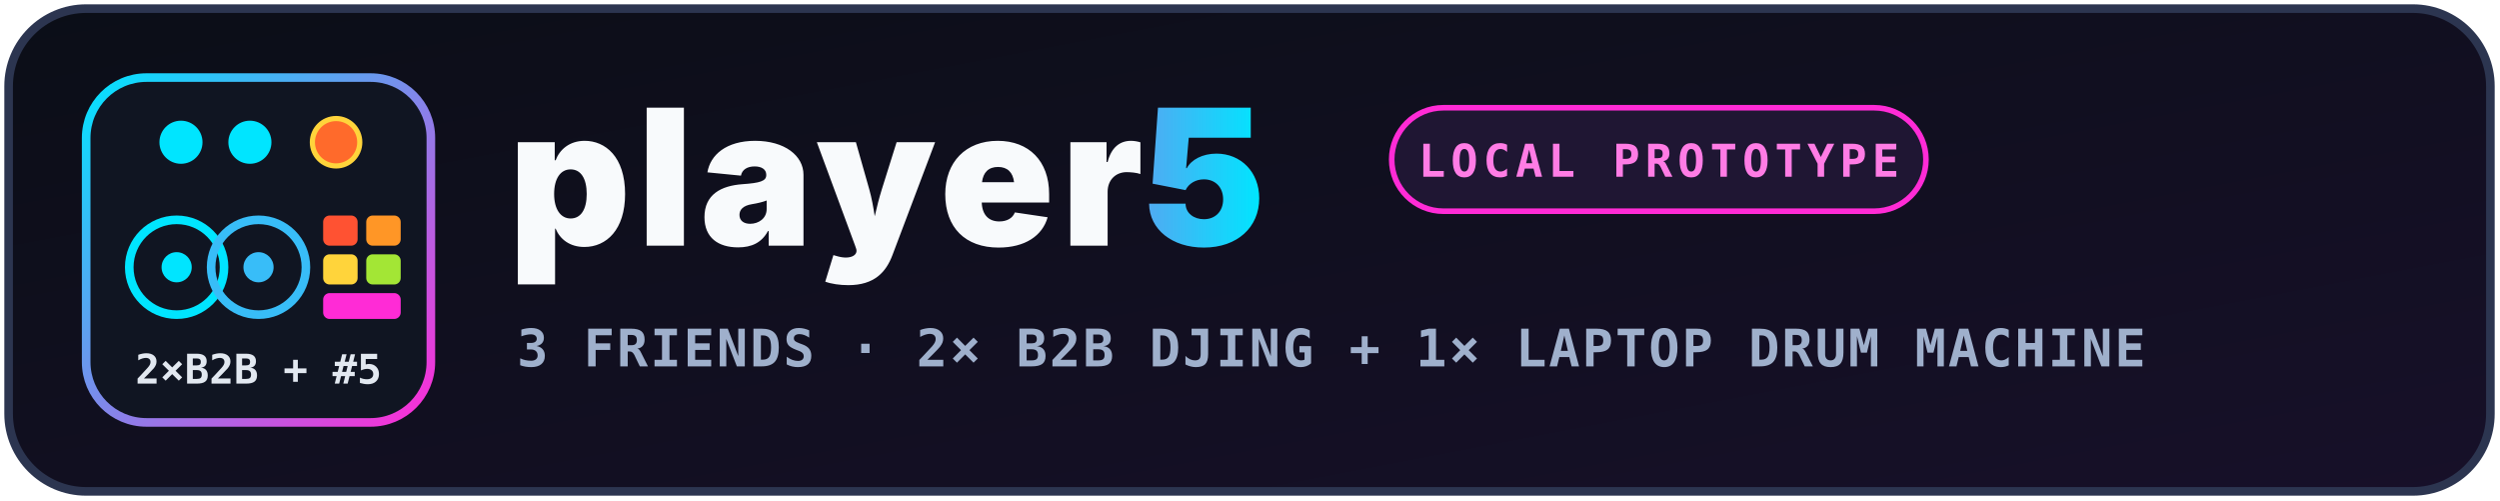
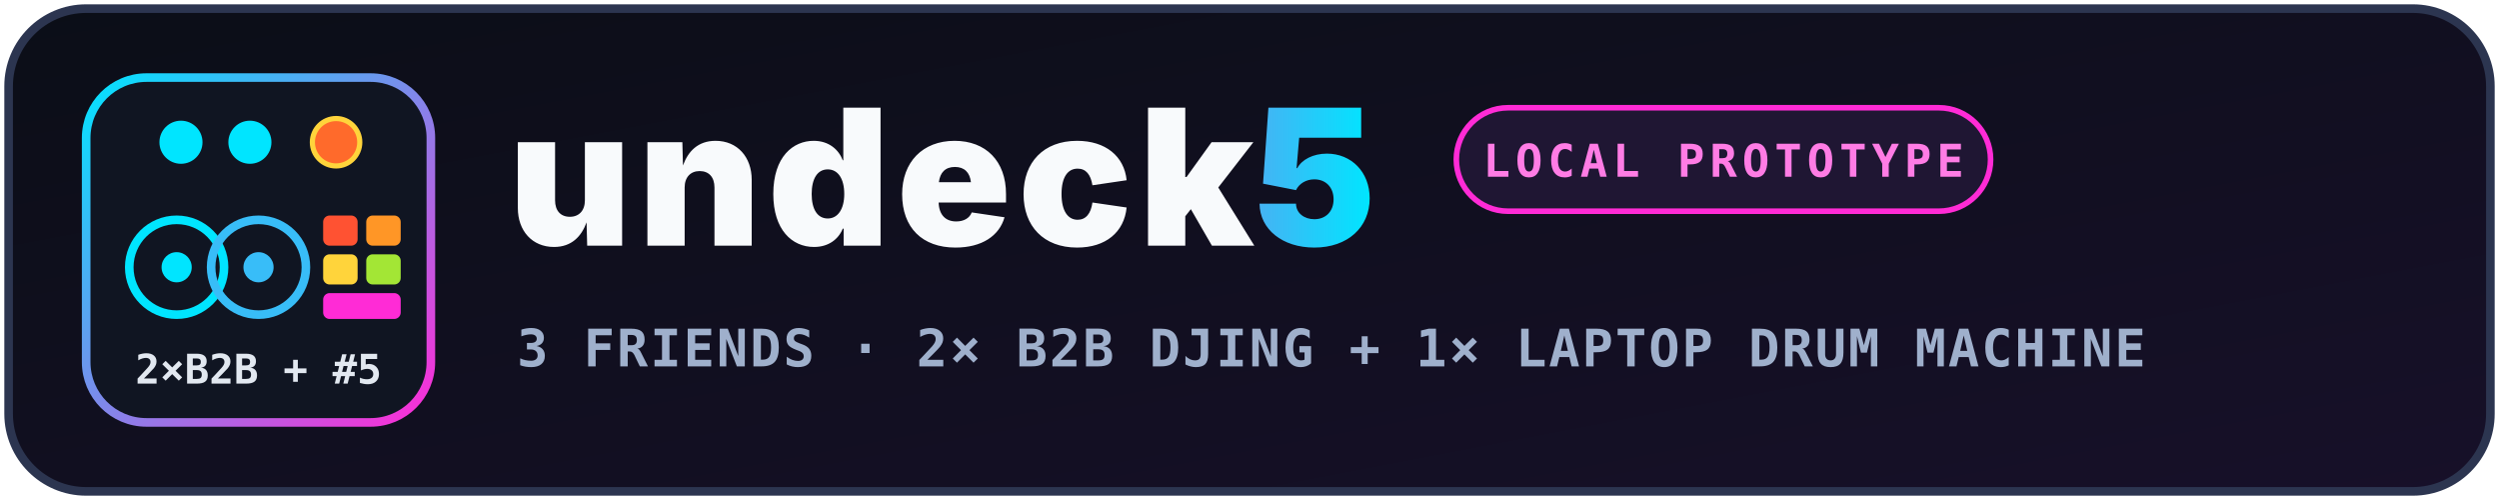
- <svg xmlns="http://www.w3.org/2000/svg" viewBox="0 0 580 116" width="580" height="116" role="img" aria-label="player5 logo — 3 friends: 2x B2B DJs + 1x drum machine">
+ <svg xmlns="http://www.w3.org/2000/svg" viewBox="0 0 580 116" width="580" height="116" role="img" aria-label="undeck5 logo — 3 friends: 2x B2B DJs + 1x drum machine">
  <defs>
    <linearGradient id="bgGrad" x1="0%" y1="0%" x2="100%" y2="100%">
      <stop offset="0%" stop-color="#0b0e17" />
      <stop offset="100%" stop-color="#171029" />
    </linearGradient>
    <linearGradient id="neonText" x1="0%" y1="0%" x2="100%" y2="0%">
      <stop offset="0%" stop-color="#ff6a2b" />
      <stop offset="52%" stop-color="#ff2bd6" />
      <stop offset="100%" stop-color="#00e5ff" />
    </linearGradient>
    <linearGradient id="ringGrad" x1="0%" y1="0%" x2="100%" y2="100%">
      <stop offset="0%" stop-color="#00e5ff" />
      <stop offset="100%" stop-color="#ff2bd6" />
    </linearGradient>
    <filter id="glow" x="-15%" y="-15%" width="130%" height="130%">
      <feGaussianBlur stdDeviation="2.4" result="blur" />
      <feMerge>
        <feMergeNode in="blur" />
        <feMergeNode in="SourceGraphic" />
      </feMerge>
    </filter>
  </defs>
  <rect x="2" y="2" width="576" height="112" rx="18" fill="url(#bgGrad)" stroke="#2c3550" stroke-width="2" />
  <g transform="translate(20, 18)">
    <rect x="0" y="0" width="80" height="80" rx="14" fill="#101522" stroke="url(#ringGrad)" stroke-width="2" />
    <circle cx="22" cy="15" r="5" fill="#00e5ff" />
    <circle cx="38" cy="15" r="5" fill="#00e5ff" />
    <circle cx="58" cy="15" r="5.5" fill="#ff6a2b" stroke="#ffd43b" stroke-width="1.2" />
    <circle cx="21" cy="44" r="11" fill="none" stroke="#00e5ff" stroke-width="2" />
    <circle cx="21" cy="44" r="3.5" fill="#00e5ff" />
    <circle cx="40" cy="44" r="11" fill="none" stroke="#38bdf8" stroke-width="2" />
    <circle cx="40" cy="44" r="3.5" fill="#38bdf8" />
    <rect x="55" y="32" width="8" height="7" rx="1.5" fill="#ff5232" />
    <rect x="65" y="32" width="8" height="7" rx="1.5" fill="#ff9626" />
    <rect x="55" y="41" width="8" height="7" rx="1.5" fill="#ffd43b" />
    <rect x="65" y="41" width="8" height="7" rx="1.5" fill="#a3e635" />
    <rect x="55" y="50" width="18" height="6" rx="1.5" fill="#ff2bd6" />
    <text x="40" y="71" text-anchor="middle" font-family="ui-monospace, SFMono-Regular, Menlo, monospace" font-size="9.5" font-weight="800" fill="#e2e8f0">2×B2B + #5</text>
  </g>
  <g transform="translate(118, 0)">
    <text x="0" y="57" font-family="system-ui, -apple-system, BlinkMacSystemFont, 'Segoe UI', sans-serif" font-size="44" font-weight="900" letter-spacing="1.5" fill="#f8fafc">
-       player<tspan fill="url(#neonText)" filter="url(#glow)">5</tspan>
+       undeck<tspan fill="url(#neonText)" filter="url(#glow)">5</tspan>
    </text>
-     <rect x="205" y="25" width="124" height="24" rx="12" fill="#1f1633" stroke="#ff2bd6" stroke-width="1.3" />
-     <text x="267" y="41" text-anchor="middle" font-family="ui-monospace, SFMono-Regular, Menlo, monospace" font-size="10.5" font-weight="800" letter-spacing="1.2" fill="#ff7ce5">LOCAL PROTOTYPE</text>
+     <rect x="220" y="25" width="124" height="24" rx="12" fill="#1f1633" stroke="#ff2bd6" stroke-width="1.3" />
+     <text x="282" y="41" text-anchor="middle" font-family="ui-monospace, SFMono-Regular, Menlo, monospace" font-size="10.5" font-weight="800" letter-spacing="1.2" fill="#ff7ce5">LOCAL PROTOTYPE</text>
    <text x="2" y="85" font-family="ui-monospace, SFMono-Regular, Menlo, monospace" font-size="12" font-weight="700" letter-spacing="0.5" fill="#9fb0cc">
      3 FRIENDS · 2× B2B DJING + 1× LAPTOP DRUM MACHINE
    </text>
  </g>
</svg>
